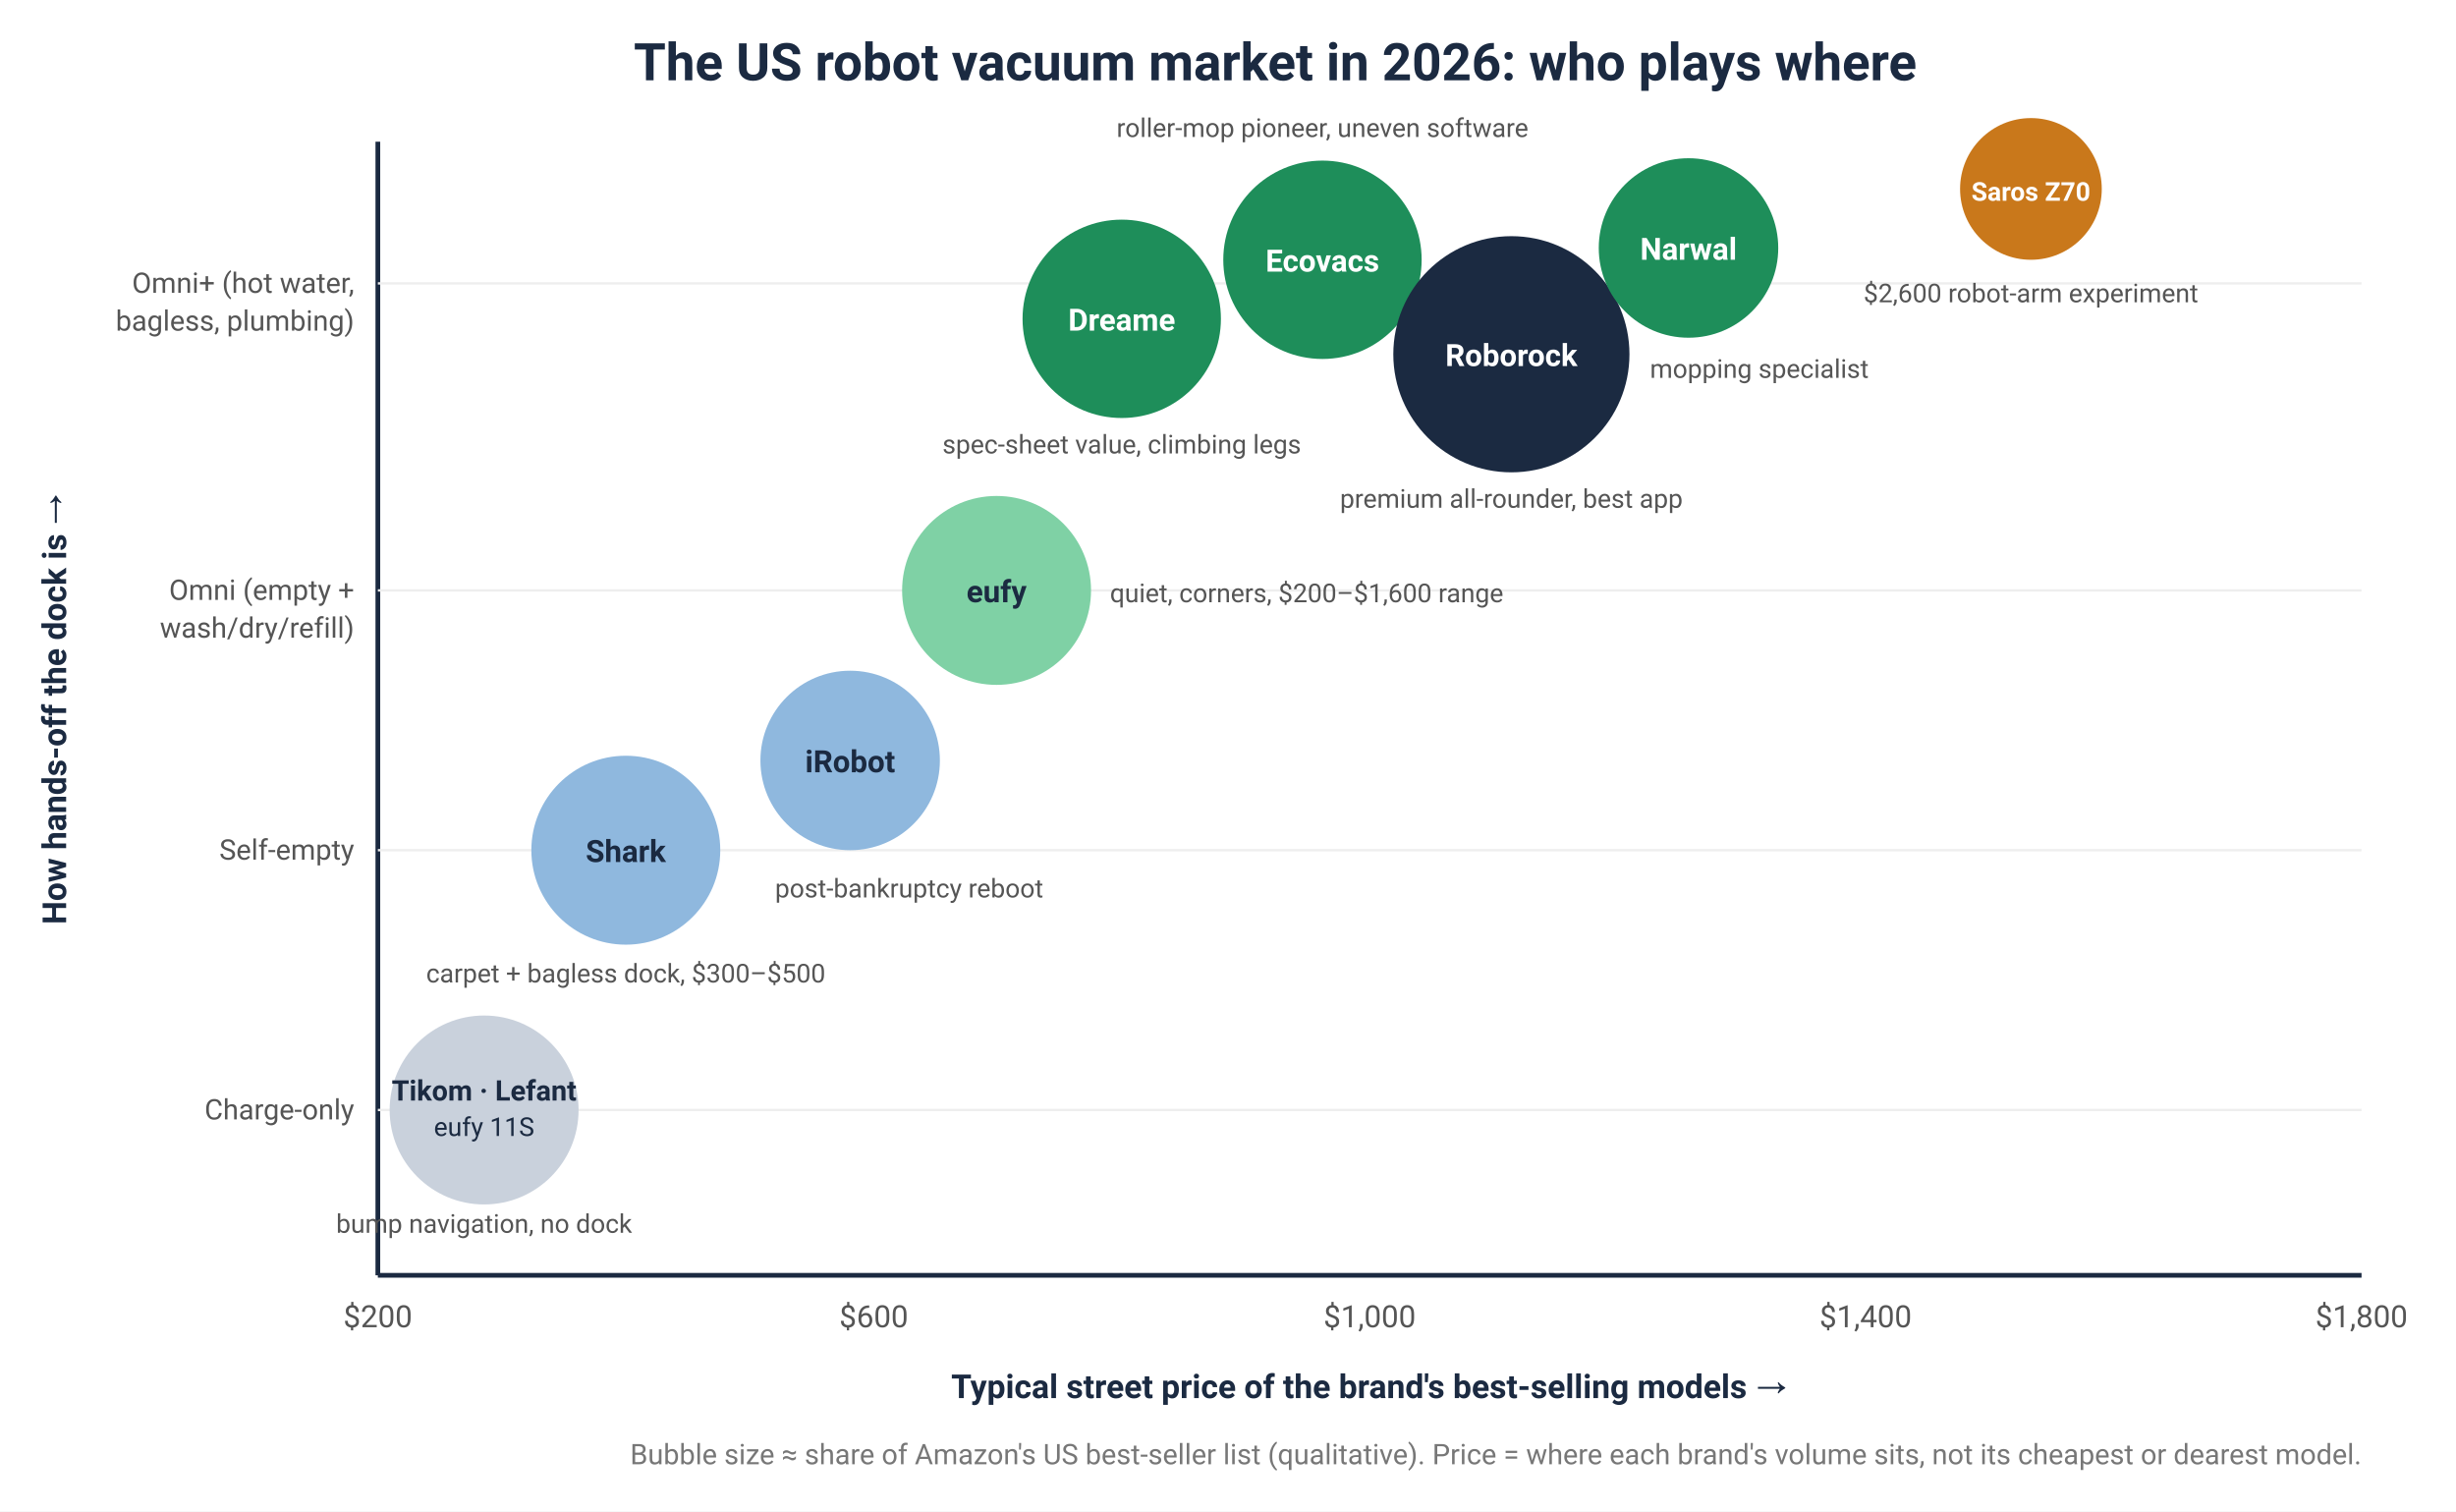
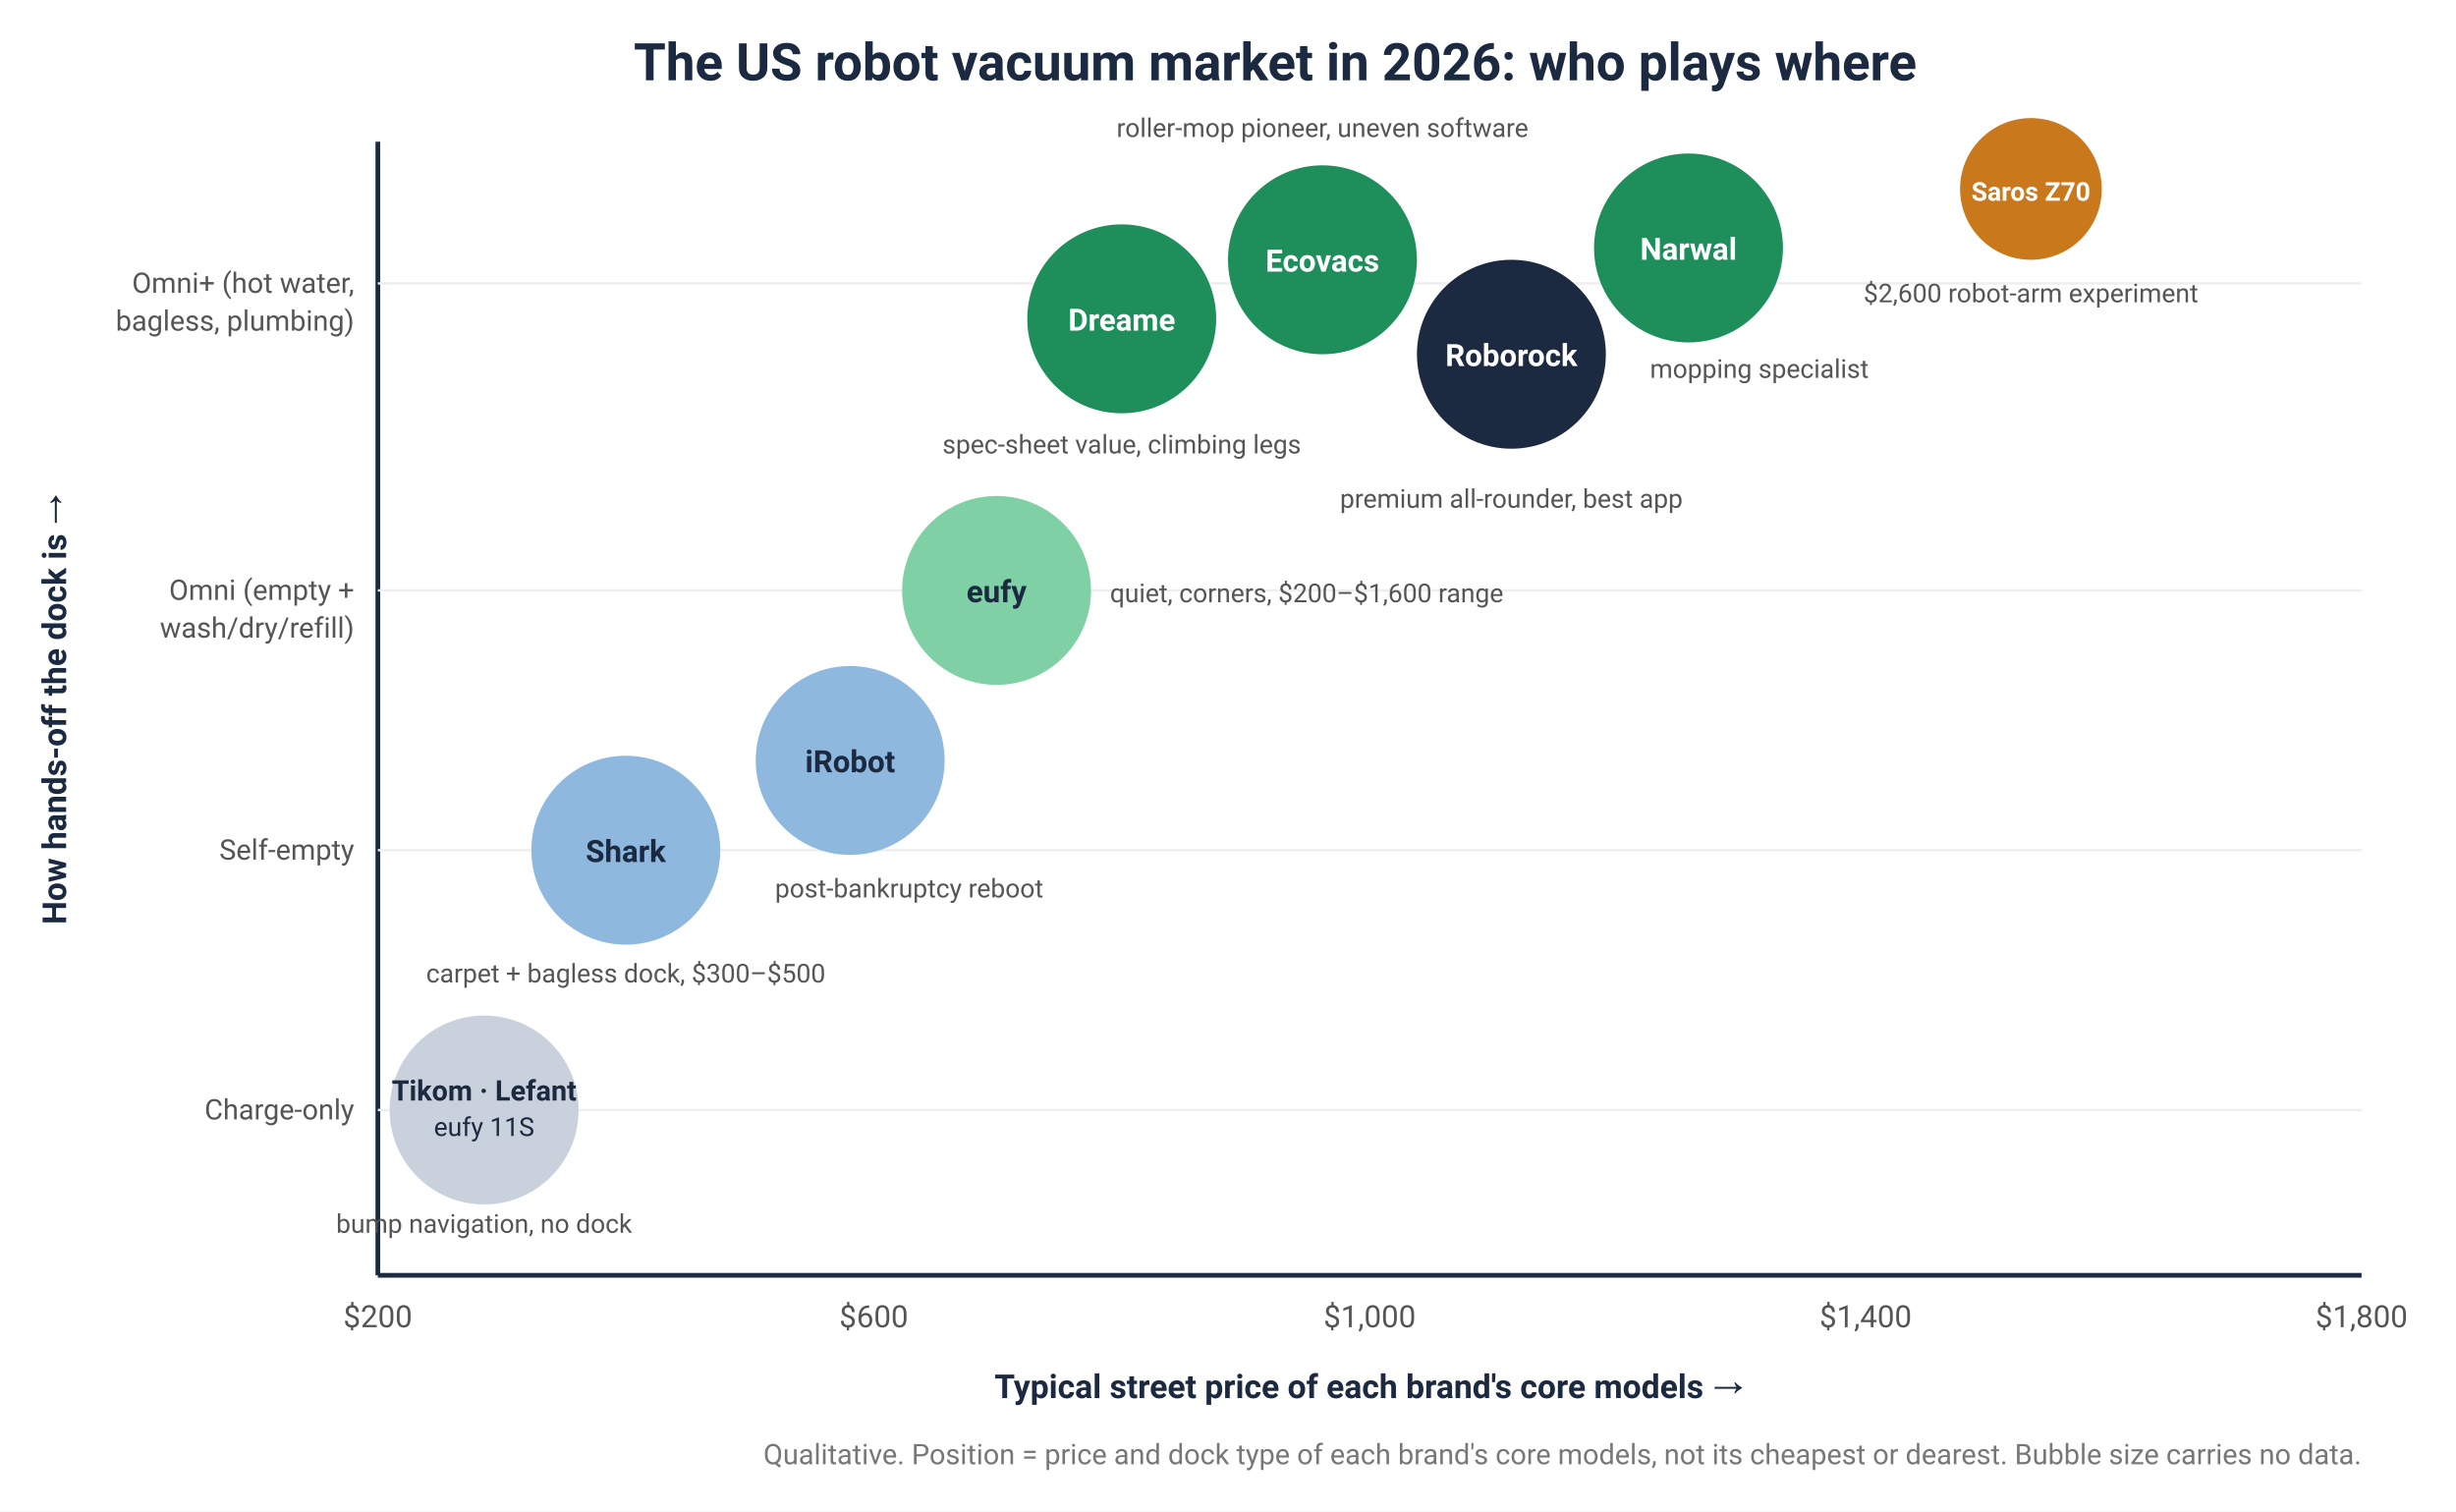
<svg xmlns="http://www.w3.org/2000/svg" viewBox="-40 0 1040 640" role="img" aria-label="Robot vacuum brand map 2026: typical price versus how hands-off the dock is">
  <rect x="-40" width="1040" height="640" fill="#fff" />
  <g font-family="-apple-system,Segoe UI,Roboto,Helvetica,Arial,sans-serif">
    <text x="500" y="34" text-anchor="middle" font-size="22" font-weight="700" fill="#1B2A41">The US robot vacuum market in 2026: who plays where</text>
    <line x1="120" y1="540" x2="960" y2="540" stroke="#1B2A41" stroke-width="2" />
    <line x1="120" y1="60" x2="120" y2="540" stroke="#1B2A41" stroke-width="2" />
    <g font-size="13" fill="#555" text-anchor="middle">
      <text x="120" y="562">$200</text>
      <text x="330" y="562">$600</text>
      <text x="540" y="562">$1,000</text>
      <text x="750" y="562">$1,400</text>
      <text x="960" y="562">$1,800</text>
    </g>
-     <text x="540" y="592" text-anchor="middle" font-size="14" fill="#1B2A41" font-weight="600">Typical street price of the brand's best-selling models →</text>
+     <text x="540" y="592" text-anchor="middle" font-size="14" fill="#1B2A41" font-weight="600">Typical street price of each brand's core models →</text>
    <g font-size="12" fill="#555" text-anchor="end">
      <text x="110" y="474">Charge-only</text>
      <text x="110" y="364">Self-empty</text>
      <text x="110" y="254">Omni (empty +</text>
      <text x="110" y="270">wash/dry/refill)</text>
      <text x="110" y="124">Omni+ (hot water,</text>
      <text x="110" y="140">bagless, plumbing)</text>
    </g>
    <text x="-12" y="300" transform="rotate(-90 -12 300)" text-anchor="middle" font-size="14" fill="#1B2A41" font-weight="600">How hands-off the dock is →</text>
    <g stroke="#eee" stroke-width="1">
      <line x1="120" y1="470" x2="960" y2="470" />
      <line x1="120" y1="360" x2="960" y2="360" />
      <line x1="120" y1="250" x2="960" y2="250" />
      <line x1="120" y1="120" x2="960" y2="120" />
    </g>
    <g font-size="13" fill="#1B2A41" text-anchor="middle">
      <circle cx="165" cy="470" r="40" fill="#C9D1DC" />
      <text x="165" y="466" font-weight="700" font-size="12">Tikom · Lefant</text>
      <text x="165" y="481" font-size="11">eufy 11S</text>
      <text x="165" y="522" font-size="11" fill="#555">bump navigation, no dock</text>
      <circle cx="225" cy="360" r="40" fill="#8FB8DE" />
      <text x="225" y="365" font-weight="700">Shark</text>
      <text x="225" y="416" font-size="11" fill="#555">carpet + bagless dock, $300–$500</text>
-       <circle cx="320" cy="322" r="38" fill="#8FB8DE" />
+       <circle cx="320" cy="322" r="40" fill="#8FB8DE" />
      <text x="320" y="327" font-weight="700">iRobot</text>
      <text x="345" y="380" font-size="11" fill="#555">post-bankruptcy reboot</text>
      <circle cx="382" cy="250" r="40" fill="#7FD1A5" />
      <text x="382" y="255" font-weight="700">eufy</text>
      <text x="430" y="255" text-anchor="start" font-size="11" fill="#555">quiet, corners, $200–$1,600 range</text>
-       <circle cx="435" cy="135" r="42" fill="#1E8E5A" />
+       <circle cx="435" cy="135" r="40" fill="#1E8E5A" />
      <text x="435" y="140" font-weight="700" fill="#fff">Dreame</text>
      <text x="435" y="192" font-size="11" fill="#555">spec-sheet value, climbing legs</text>
-       <circle cx="520" cy="110" r="42" fill="#1E8E5A" />
+       <circle cx="520" cy="110" r="40" fill="#1E8E5A" />
      <text x="520" y="115" font-weight="700" fill="#fff">Ecovacs</text>
      <text x="520" y="58" font-size="11" fill="#555">roller-mop pioneer, uneven software</text>
-       <circle cx="600" cy="150" r="50" fill="#1B2A41" />
+       <circle cx="600" cy="150" r="40" fill="#1B2A41" />
      <text x="600" y="155" font-weight="700" fill="#fff">Roborock</text>
      <text x="600" y="215" font-size="11" fill="#555">premium all-rounder, best app</text>
-       <circle cx="675" cy="105" r="38" fill="#1E8E5A" />
+       <circle cx="675" cy="105" r="40" fill="#1E8E5A" />
      <text x="675" y="110" font-weight="700" fill="#fff">Narwal</text>
      <text x="705" y="160" font-size="11" fill="#555">mopping specialist</text>
      <circle cx="820" cy="80" r="30" fill="#C9781B" />
      <text x="820" y="85" font-weight="700" fill="#fff" font-size="11">Saros Z70</text>
      <text x="820" y="128" font-size="11" fill="#555">$2,600 robot-arm experiment</text>
    </g>
-     <text x="960" y="620" text-anchor="end" font-size="12" fill="#777">Bubble size ≈ share of Amazon's US best-seller list (qualitative). Price = where each brand's volume sits, not its cheapest or dearest model.</text>
+     <text x="960" y="620" text-anchor="end" font-size="12" fill="#777">Qualitative. Position = price and dock type of each brand's core models, not its cheapest or dearest. Bubble size carries no data.</text>
  </g>
</svg>
